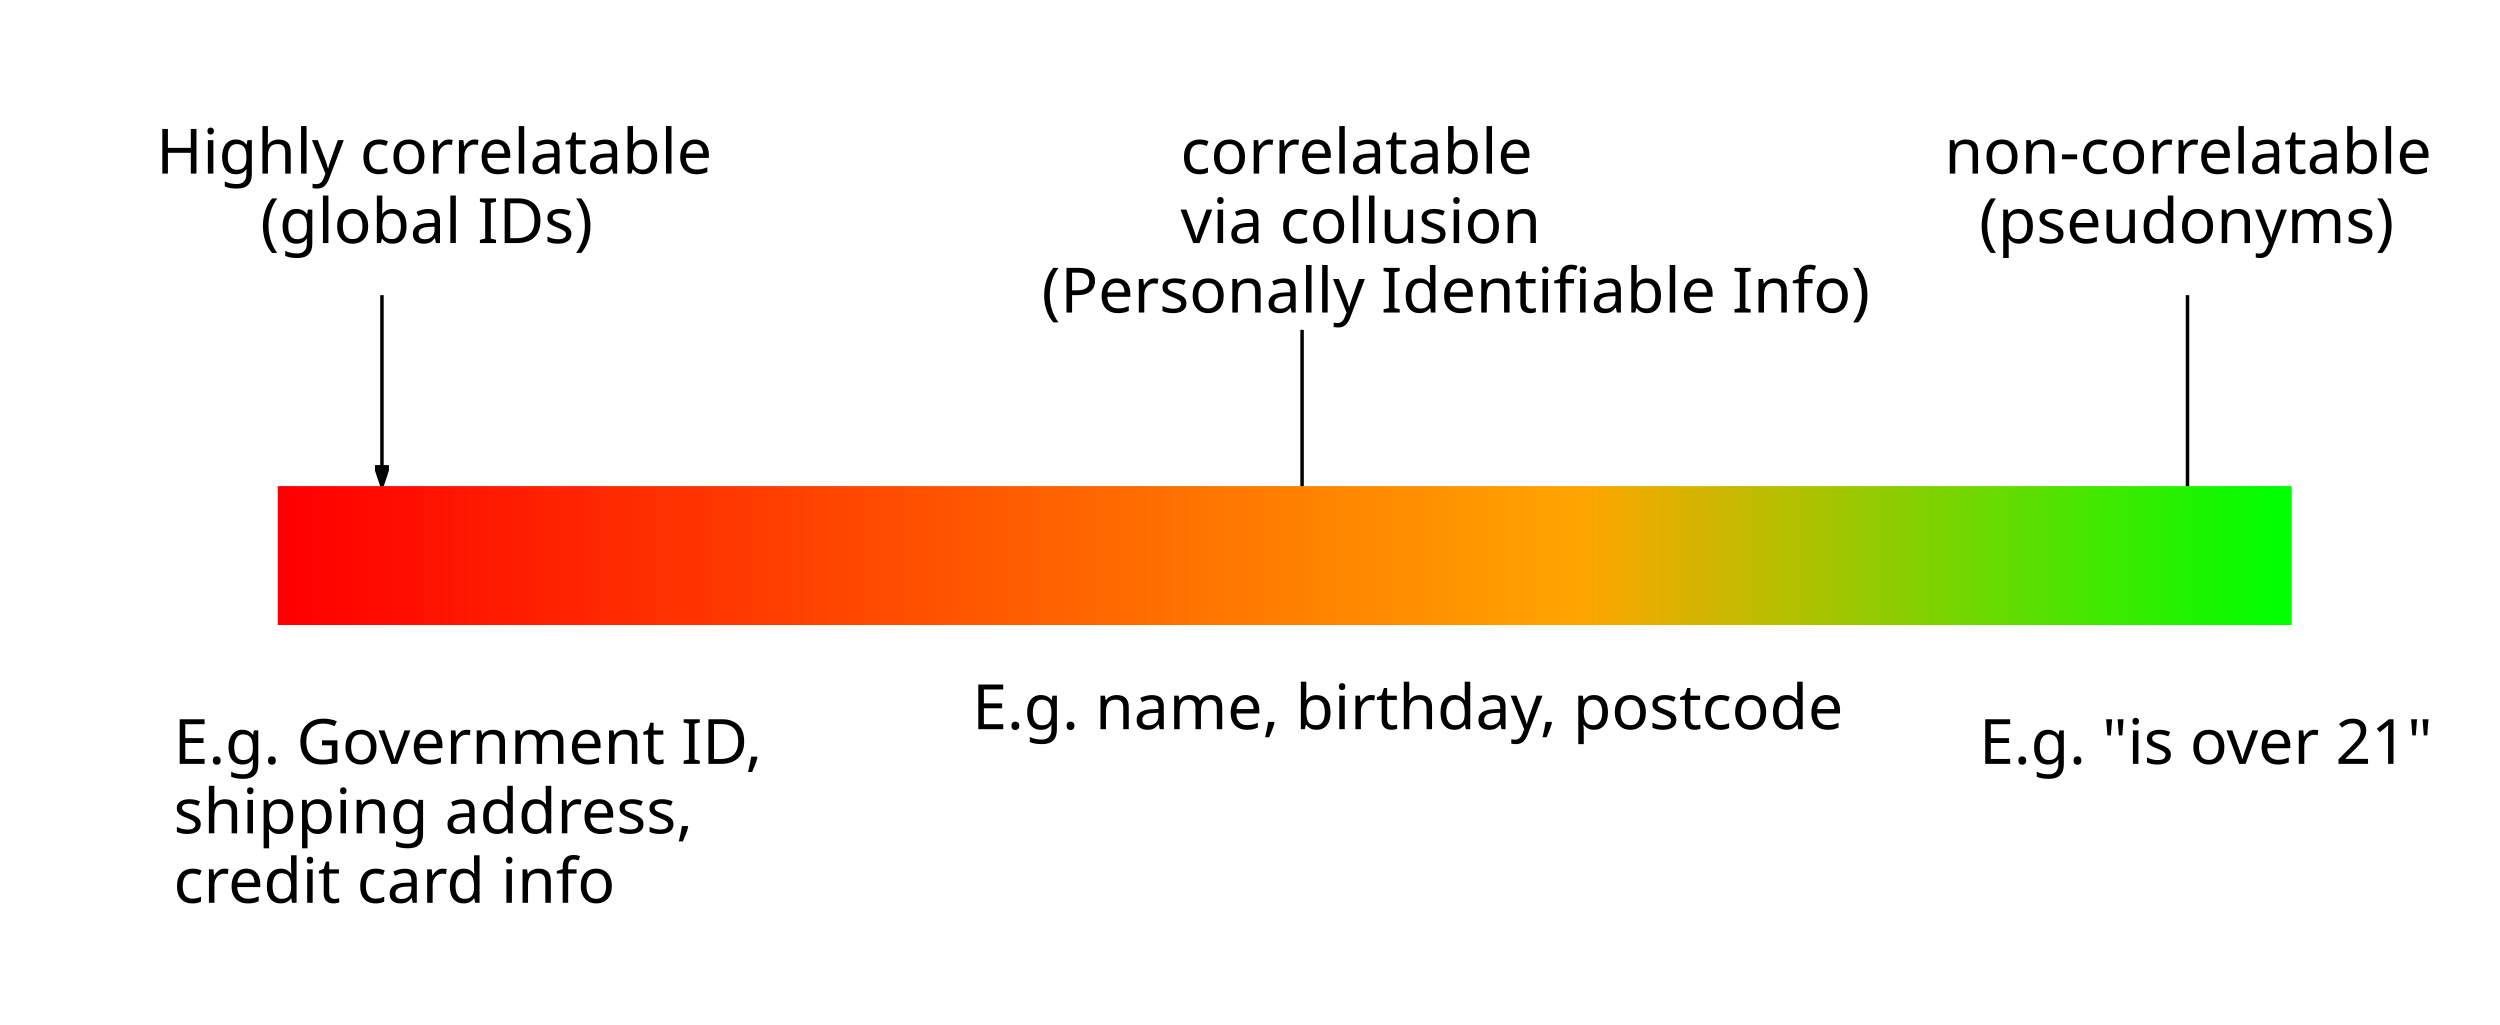
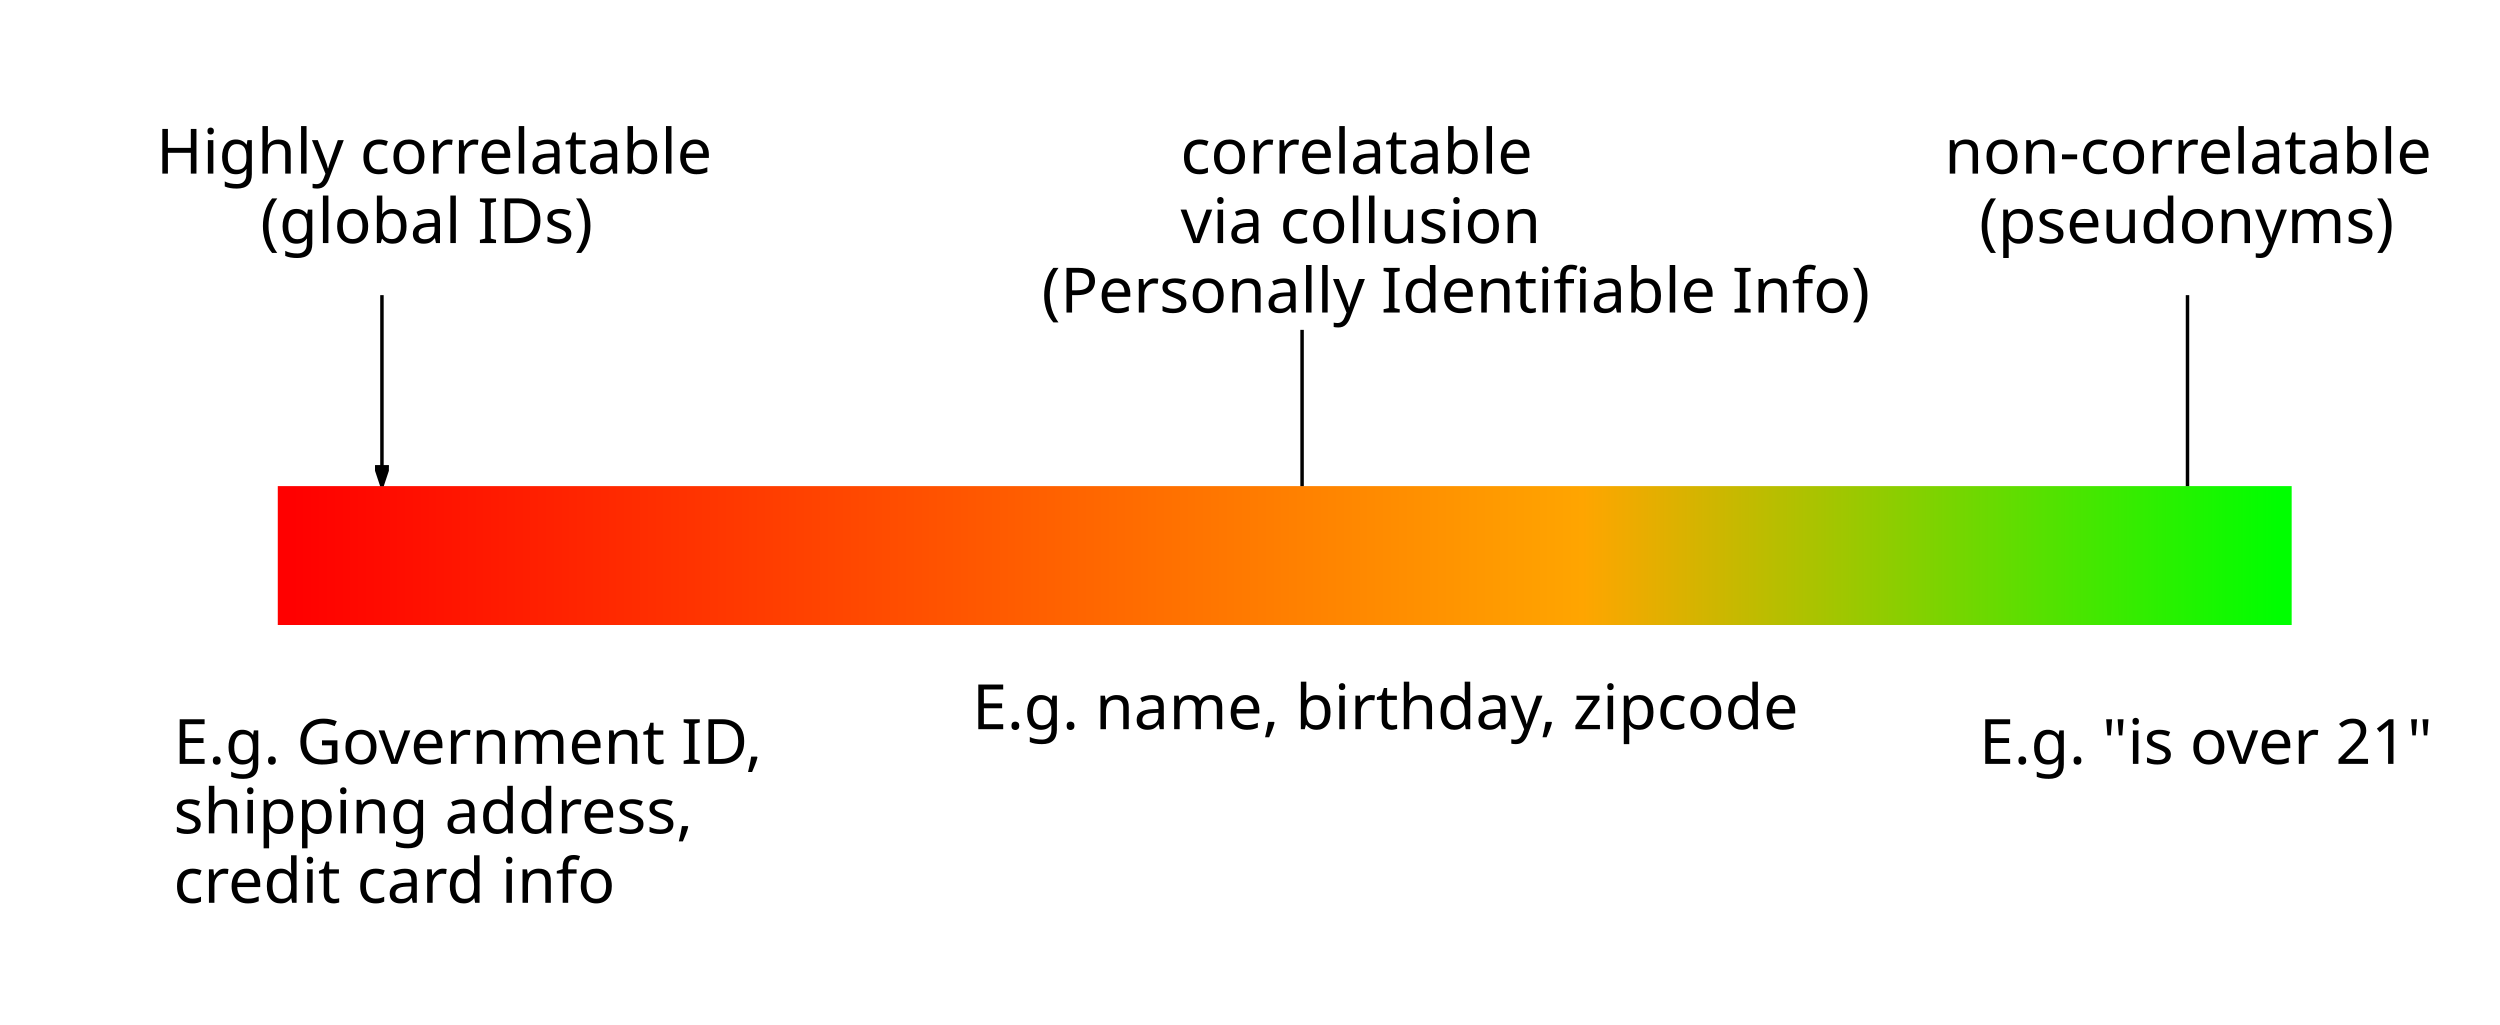
<svg xmlns="http://www.w3.org/2000/svg" version="1.1" viewBox="0 0 720 295">
  <defs>
    <style>
		path {stroke:#000;stroke-width:1px;marker-end: url(#arrow)}
		text {fill:#000;font-size:18px;font-family:sans-serif}
	</style>
    <marker id="arrow" viewBox="0 0 6 4" refX="6" refY="2" fill="#000" markerWidth="6" markerHeight="4" orient="auto">
      <path d="M0 0v4l6 -2z" />
    </marker>
    <linearGradient id="grade">
      <stop offset="0" stop-color="#f00" />
      <stop offset=".65" stop-color="orange" />
      <stop offset=".3" stop-color="orange" />
      <stop offset="1" stop-color="#0f0" />
    </linearGradient>
  </defs>
  <rect x="80" y="140" width="580" height="40" fill="url(#grade)" />
-   <text x="45" y="50">Highly correlatable</text>
-   <text x="75" y="70">(global IDs)</text>
-   <path d="m110 85v 55" />
-   <text x="50" y="220">E.g. Government ID,</text>
-   <text x="50" y="240">shipping address,</text>
-   <text x="50" y="260">credit card info</text>
-   <text x="340" y="50">correlatable</text>
-   <text x="340" y="70">via collusion</text>
-   <text x="300" y="90">(Personally Identifiable Info)</text>
-   <path d="m375 95v 45" />
-   <text x="280" y="210">E.g. name, birthday, postcode</text>
-   <text x="560" y="50">non-correlatable</text>
-   <text x="570" y="70">(pseudonyms)</text>
-   <path d="m630 85v 55" />
-   <text x="570" y="220">E.g. "is over 21"</text>
+   <g>
+     <text x="45" y="50">Highly correlatable</text>
+     <text x="75" y="70">(global IDs)</text>
+     <path d="m110 85v 55" />
+     <text x="50" y="220">E.g. Government ID,</text>
+     <text x="50" y="240">shipping address,</text>
+     <text x="50" y="260">credit card info</text>
+   </g>
+   <g>
+     <text x="340" y="50">correlatable</text>
+     <text x="340" y="70">via collusion</text>
+     <text x="300" y="90">(Personally Identifiable Info)</text>
+     <path d="m375 95v 45" />
+     <text x="280" y="210">E.g. name, birthday, zipcode</text>
+   </g>
+   <g>
+     <text x="560" y="50">non-correlatable</text>
+     <text x="570" y="70">(pseudonyms)</text>
+     <path d="m630 85v 55" />
+     <text x="570" y="220">E.g. "is over 21"</text>
+   </g>
</svg>
